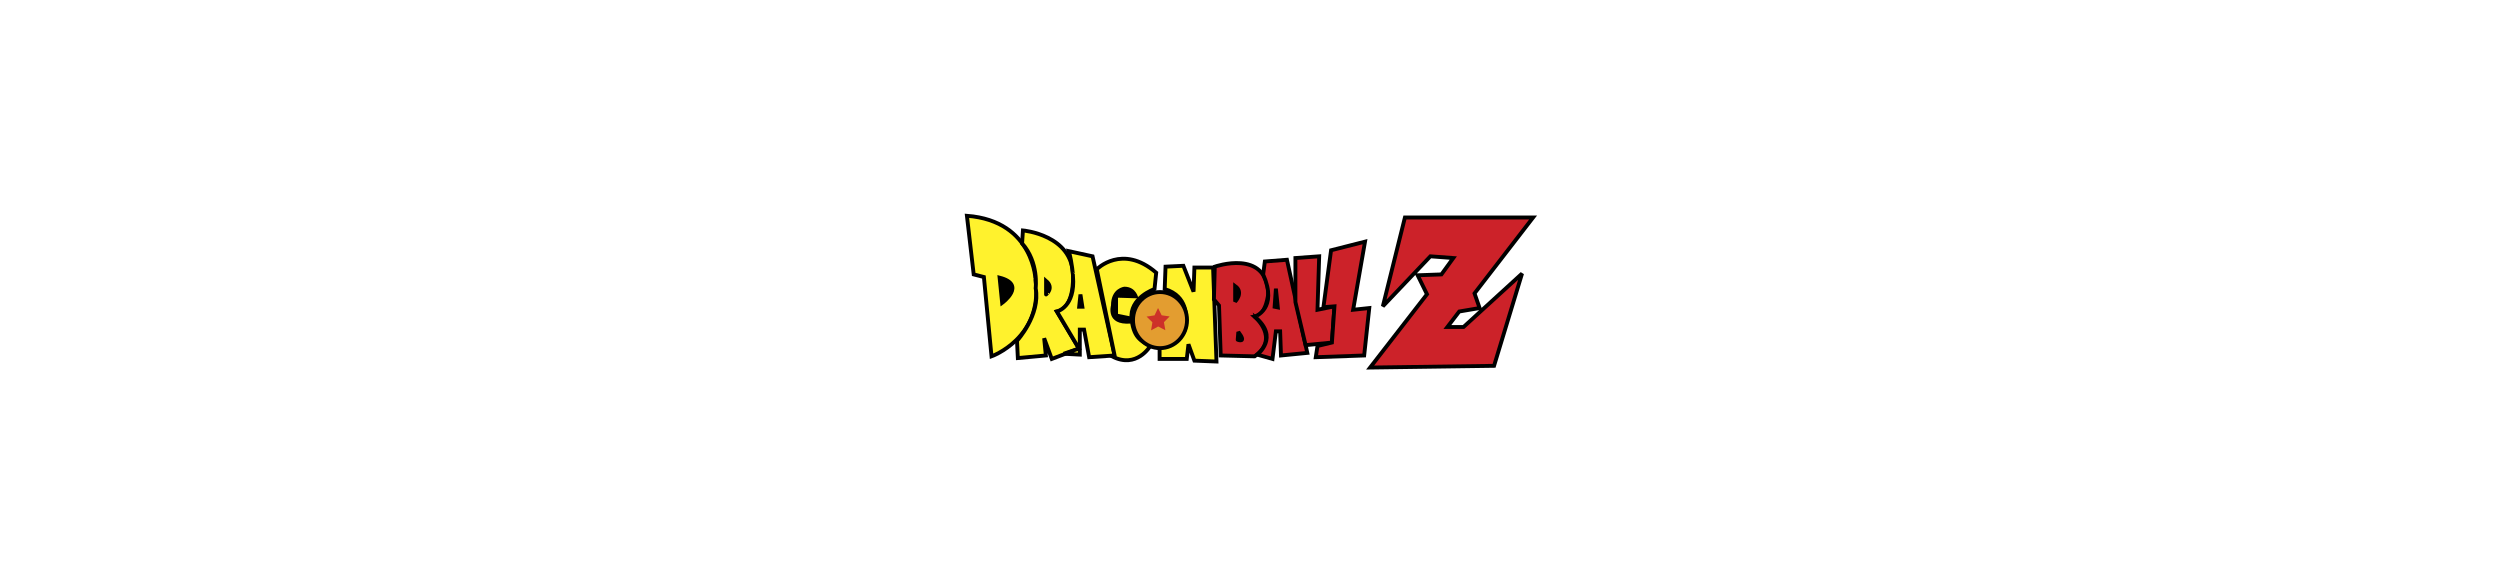
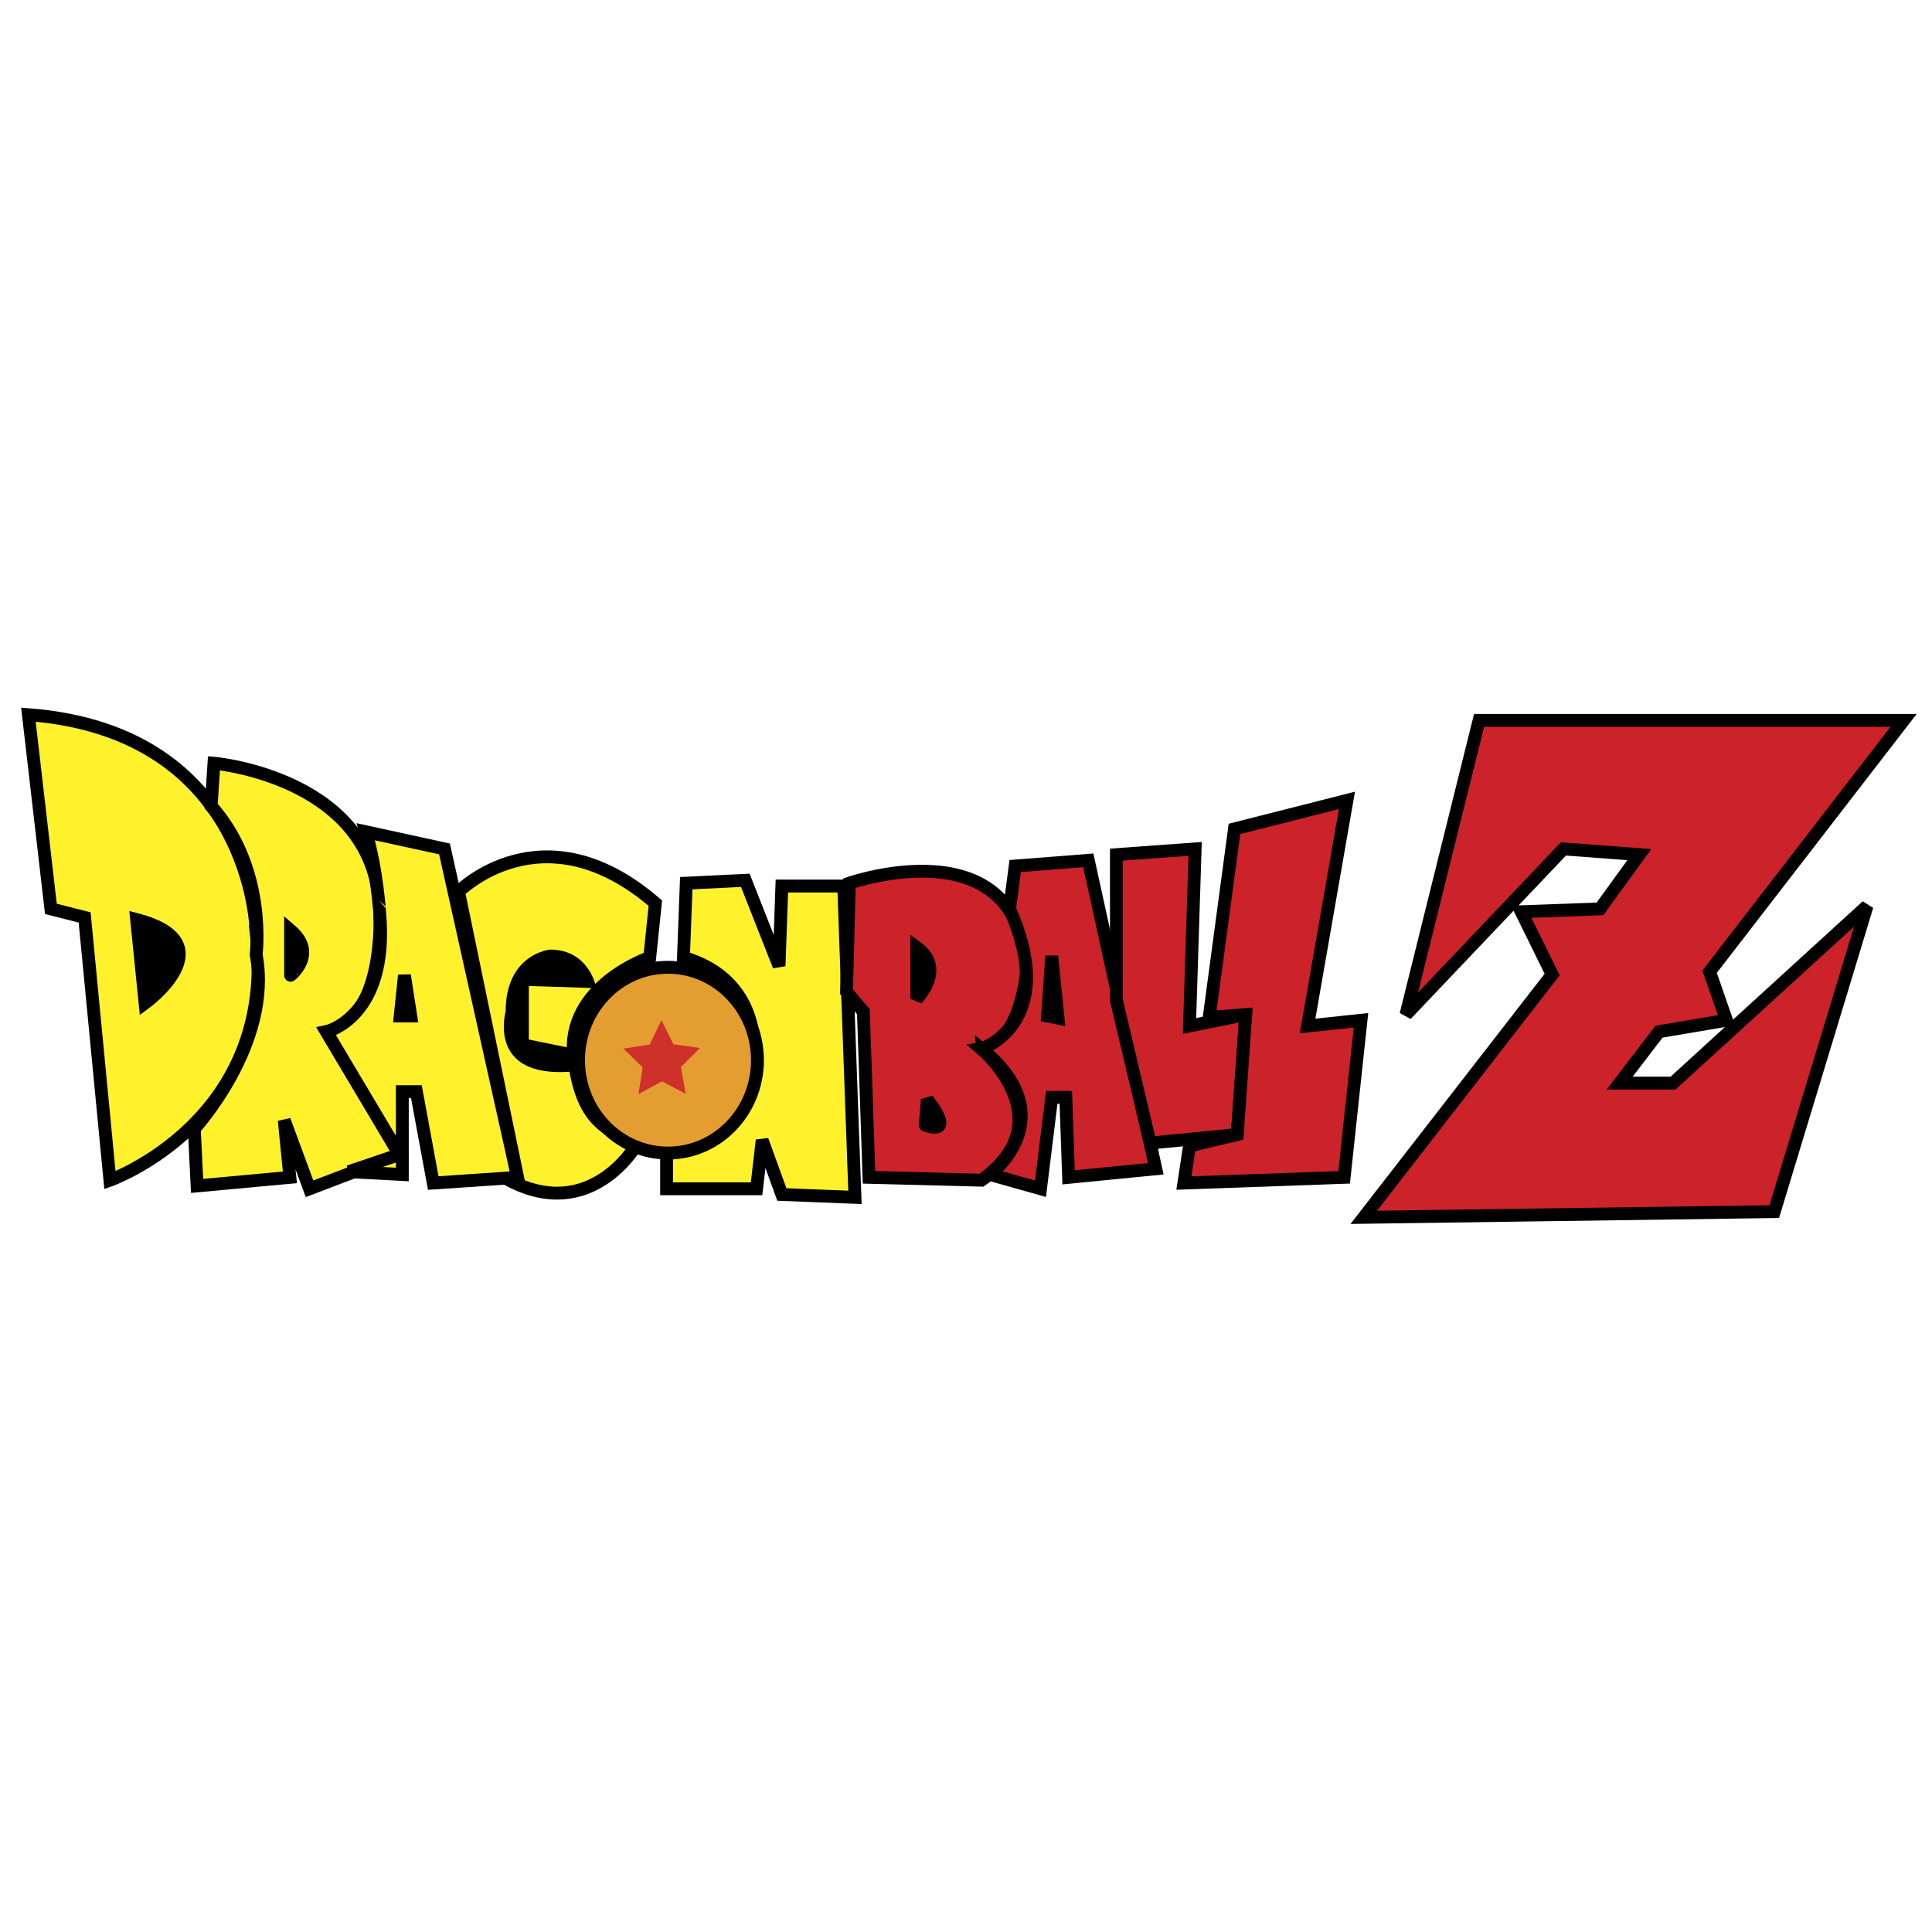
- <svg xmlns="http://www.w3.org/2000/svg" width="300" height="70" viewBox="0 0 192.756 192.756">
+ <svg xmlns="http://www.w3.org/2000/svg" width="50" height="50" viewBox="0 0 192.756 192.756">
  <g fill-rule="evenodd" clip-rule="evenodd">
    <path fill="transparent" d="M0 0h192.756v192.756H0V0z" />
    <path d="M2.834 71.303l2.244 19.376 3.366.855 2.524 26.214s16.829-5.982 14.585-24.79c.001 0-.279-19.945-22.719-21.655z" fill="#fff22d" stroke="#000" stroke-width="1.283" stroke-miterlimit="2.613" />
    <path d="M21.067 80.421l.28-4.274s16.549 1.425 16.549 15.102c0 0 .561 10.544-5.329 11.683l7.292 12.252-8.976 3.42-2.524-6.838.561 5.697-9.256.855-.28-5.699s7.854-8.547 6.17-17.381c0 0 1.122-8.548-4.487-14.817z" fill="#fff22d" stroke="#000" stroke-width="1.283" stroke-miterlimit="2.613" />
    <path d="M36.494 82.986l7.854 1.71 7.293 32.767-8.415.57-1.683-9.117H40.14v8.264l-5.329-.285 5.049-1.711-7.292-12.252s6.17-1.424 5.329-11.683c-.001 0-.281-4.559-1.403-8.263z" fill="#fff22d" stroke="#000" stroke-width="1.283" stroke-miterlimit="2.613" />
    <path d="M45.75 88.97s8.415-8.548 19.635 1.14l-.562 5.413s-8.415 2.85-7.573 9.973c.842 7.123 3.927 7.123 6.171 8.834 0 0-4.488 7.693-12.622 3.418l.842-.285L45.75 88.97zM68.189 95.523l.28-7.408 5.891-.285 3.366 8.549.281-7.979h6.17l1.122 31.059-7.292-.285-1.964-5.414-.561 4.844h-8.976v-3.705s9.537-1.139 8.695-9.688c0 0 .841-7.408-7.012-9.688z" fill="#fff22d" stroke="#000" stroke-width="1.283" stroke-miterlimit="2.613" />
    <path d="M84.738 88.115s17.11-5.983 17.67 8.833c0 0-.561 7.125-4.488 7.693 0 0 8.416 7.125 0 13.107l-11.219-.285-.561-16.525-1.683-1.994.281-10.829z" fill="#cc2229" stroke="#000" stroke-width="1.283" stroke-miterlimit="2.613" />
    <path d="M100.725 90.679l.562-4.274 7.293-.57 6.73 30.774-8.695.854-.279-7.979h-1.402l-1.123 9.119-5.049-1.424s7.574-5.699-.842-12.539c0 .001 7.853-2.564 2.805-13.961z" fill="#cc2229" stroke="#000" stroke-width="1.283" stroke-miterlimit="2.613" />
    <path fill="#cc2229" stroke="#000" stroke-width="1.283" stroke-miterlimit="2.613" d="M111.385 85.266l7.853-.57-.56 17.665 5.609-1.138-.842 11.966-8.695.856-3.365-14.248V85.266z" />
    <path fill="#cc2229" stroke="#000" stroke-width="1.283" stroke-miterlimit="2.613" d="M120.641 101.508l2.523-18.807 11.221-2.849-3.928 22.509 5.33-.568-1.683 15.67-15.989.57.563-3.703 4.767-1.141.842-11.966-3.646.285zM140.275 101.223l7.293-29.35h42.354l-19.354 25.074 1.682 4.846-6.73 1.139-3.928 5.129h5.33l19.353-17.666-9.255 30.488-40.954.57 18.793-24.221-3.084-6.268 7.854-.285 3.926-5.413-7.573-.57-15.707 16.527z" />
    <path d="M66.646 115.041c4.93 0 8.925-4.148 8.925-9.268s-3.996-9.268-8.925-9.268-8.925 4.148-8.925 9.268 3.996 9.268 8.925 9.268z" fill="#e39d30" stroke="#000" stroke-width="1.283" stroke-miterlimit="2.613" />
    <path fill="#cd3129" d="M68.408 109.125l-2.367-1.24-2.348 1.279.429-2.67-1.923-1.873 2.633-.412 1.159-2.436 1.198 2.416 2.64.368-1.892 1.904.471 2.664z" />
    <path d="M13.633 91.748l.842 8.334s8.204-5.983-.842-8.334zM28.991 92.816v4.488c0 .001 2.734-2.137 0-4.488zM40.35 97.305l-.421 4.06h1.052l-.631-4.06z" stroke="#000" stroke-width="1.283" stroke-miterlimit="2.613" />
    <path d="M56.969 106.92v-2.35l-4.207-.855v-5.342l6.731.213s-.631-3.846-4.628-3.846c0 0-4.418.427-4.418 6.198.001 0-1.892 6.624 6.522 5.982z" />
    <path d="M91.469 94.526v5.128s2.946-2.992 0-5.128zM92.521 109.699l-.21 2.564c0 .001 3.155 1.282.21-2.564zM104.512 101.365l1.052.213-.63-6.197-.422 5.984z" stroke="#000" stroke-width="1.283" stroke-miterlimit="2.613" />
  </g>
</svg>
